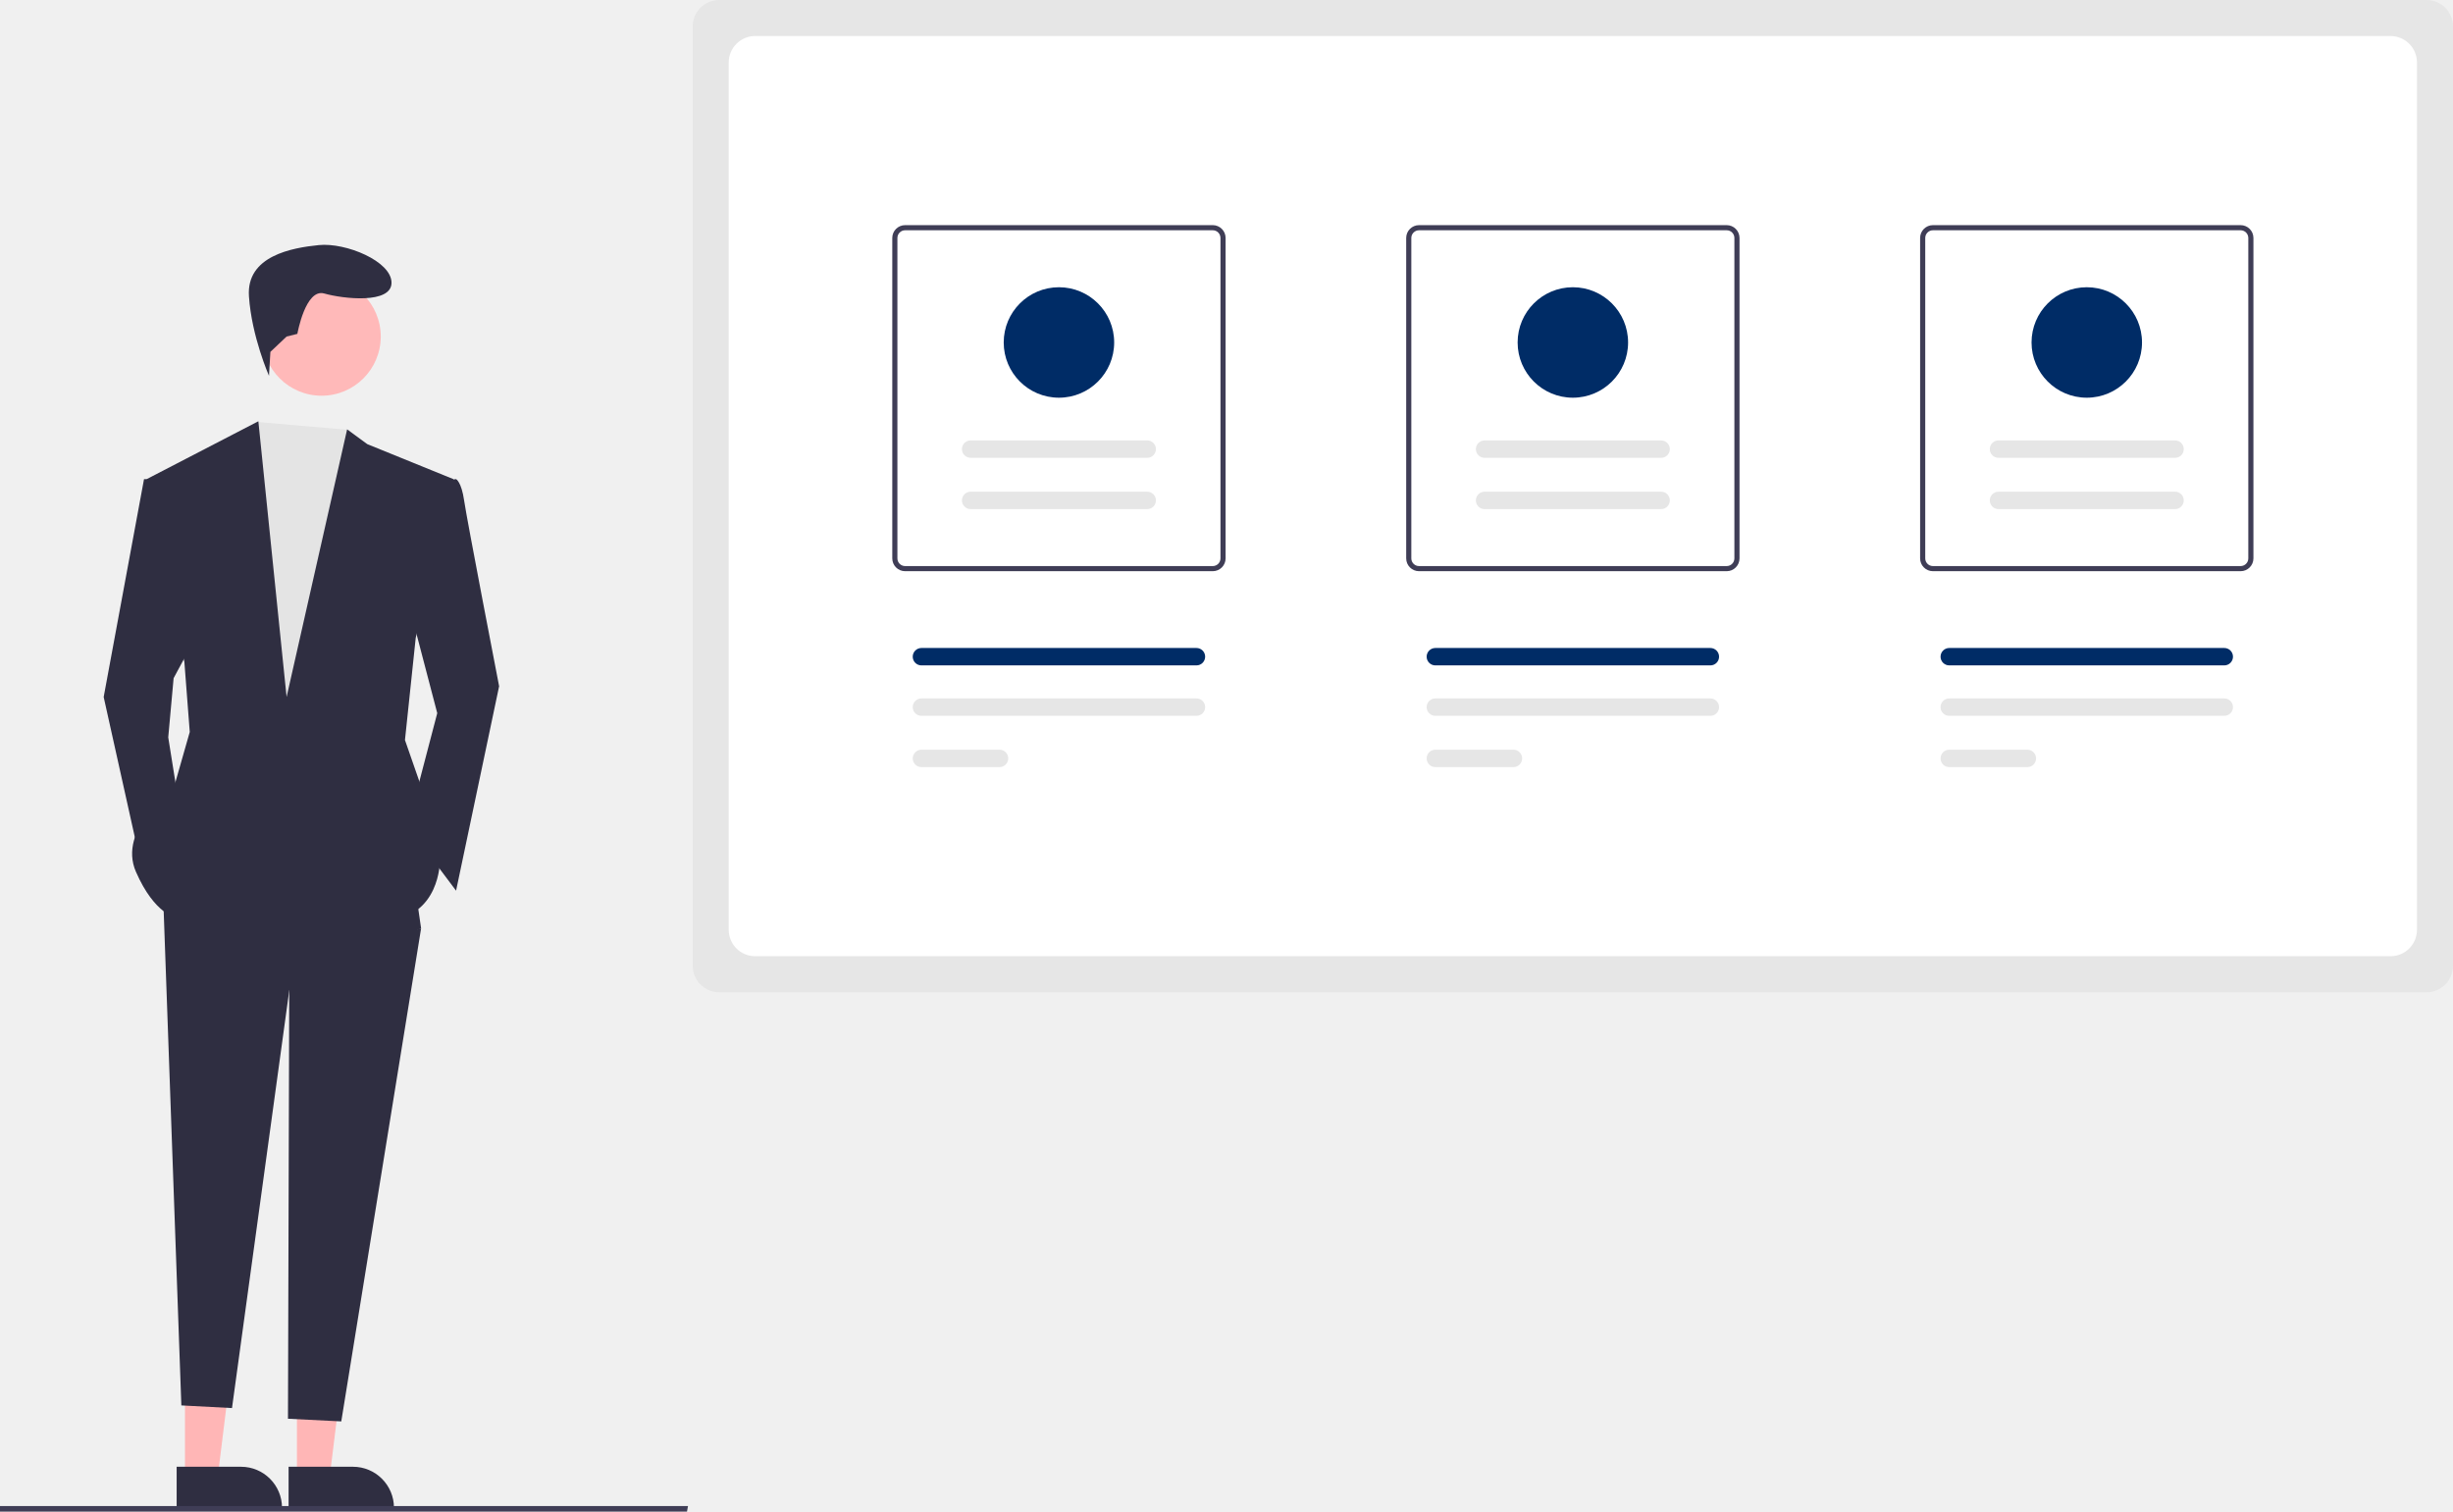
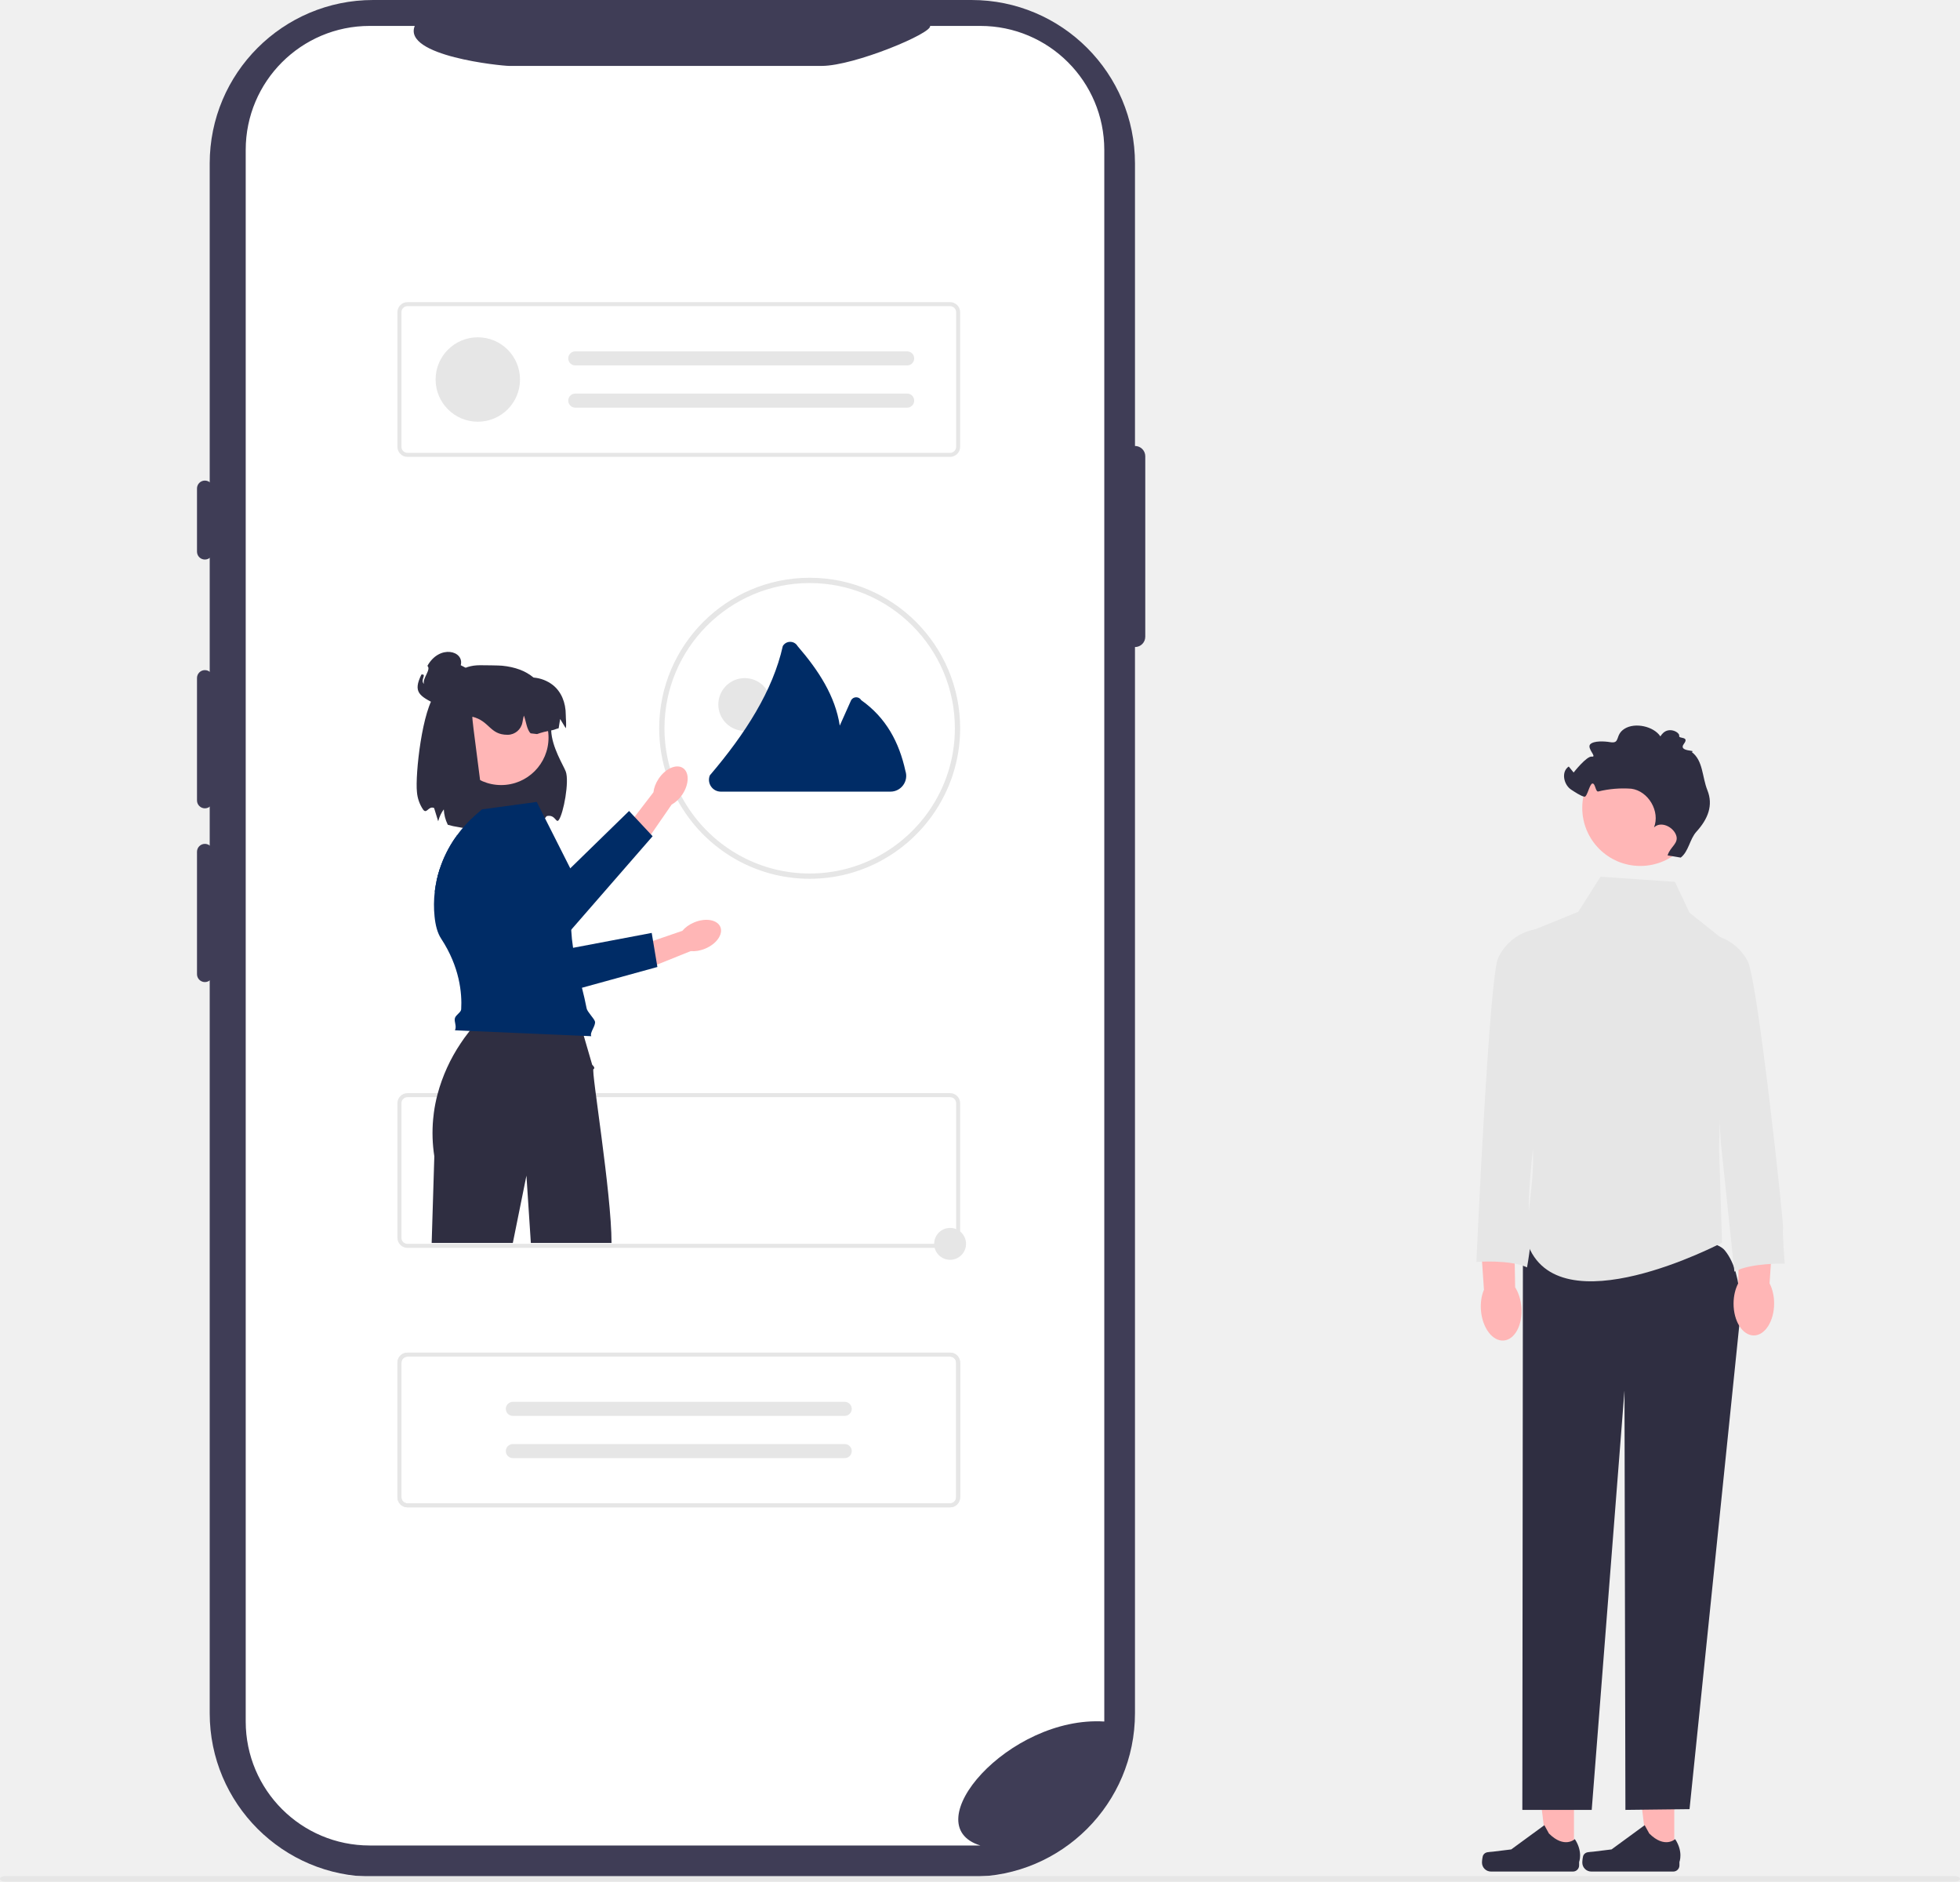
- <svg xmlns="http://www.w3.org/2000/svg" data-name="Layer 1" width="920.297" height="567.136" viewBox="0 0 920.297 567.136">
-   <path d="M1050.238,538.702H409.649a9.922,9.922,0,0,1-9.911-9.911V176.343a9.922,9.922,0,0,1,9.911-9.911H1050.238a9.922,9.922,0,0,1,9.911,9.911V528.791A9.922,9.922,0,0,1,1050.238,538.702Z" transform="translate(-139.8516 -166.432)" fill="#e6e6e6" />
-   <path d="M1036.723,525.187H423.163a9.922,9.922,0,0,1-9.911-9.911V189.857a9.922,9.922,0,0,1,9.911-9.911h613.56a9.922,9.922,0,0,1,9.911,9.911V515.276A9.922,9.922,0,0,1,1036.723,525.187Z" transform="translate(-139.8516 -166.432)" fill="#fff" />
-   <path d="M594.852,380.736H479.42a4.815,4.815,0,0,1-4.81-4.81V255.709a4.815,4.815,0,0,1,4.81-4.81H594.852a4.815,4.815,0,0,1,4.81,4.81V375.926A4.815,4.815,0,0,1,594.852,380.736ZM479.42,252.823a2.889,2.889,0,0,0-2.886,2.886V375.926a2.889,2.889,0,0,0,2.886,2.886H594.852a2.889,2.889,0,0,0,2.886-2.886V255.709a2.889,2.889,0,0,0-2.886-2.886Z" transform="translate(-139.8516 -166.432)" fill="#3f3d56" />
-   <path d="M787.659,380.736H672.228a4.815,4.815,0,0,1-4.81-4.81V255.709a4.815,4.815,0,0,1,4.81-4.81H787.659a4.815,4.815,0,0,1,4.81,4.81V375.926A4.815,4.815,0,0,1,787.659,380.736ZM672.228,252.823a2.889,2.889,0,0,0-2.886,2.886V375.926a2.889,2.889,0,0,0,2.886,2.886H787.659a2.889,2.889,0,0,0,2.886-2.886V255.709a2.889,2.889,0,0,0-2.886-2.886Z" transform="translate(-139.8516 -166.432)" fill="#3f3d56" />
-   <path d="M980.466,380.736H865.035a4.815,4.815,0,0,1-4.81-4.81V255.709a4.815,4.815,0,0,1,4.81-4.81H980.466a4.815,4.815,0,0,1,4.81,4.81V375.926A4.815,4.815,0,0,1,980.466,380.736ZM865.035,252.823a2.889,2.889,0,0,0-2.886,2.886V375.926a2.889,2.889,0,0,0,2.886,2.886H980.466a2.889,2.889,0,0,0,2.886-2.886V255.709a2.889,2.889,0,0,0-2.886-2.886Z" transform="translate(-139.8516 -166.432)" fill="#3f3d56" />
-   <path d="M514.846,454.234a3.265,3.265,0,1,0,.003-6.531H485.547a3.265,3.265,0,1,0,0,6.531H514.846Z" transform="translate(-139.8516 -166.432)" fill="#e6e6e6" />
-   <path d="M588.725,434.996a3.265,3.265,0,1,0,.012-6.531H485.547a3.265,3.265,0,0,0,0,6.531Z" transform="translate(-139.8516 -166.432)" fill="#e6e6e6" />
-   <path d="M707.653,454.234a3.265,3.265,0,0,0,0-6.531h-29.299a3.265,3.265,0,1,0,0,6.531Z" transform="translate(-139.8516 -166.432)" fill="#e6e6e6" />
-   <path d="M781.533,434.996a3.265,3.265,0,0,0,0-6.531H678.354a3.265,3.265,0,0,0,0,6.531Z" transform="translate(-139.8516 -166.432)" fill="#e6e6e6" />
-   <path d="M900.461,454.234a3.265,3.265,0,0,0,0-6.531H871.161a3.265,3.265,0,1,0-.003,6.531H900.461Z" transform="translate(-139.8516 -166.432)" fill="#e6e6e6" />
-   <path d="M974.34,434.996a3.265,3.265,0,0,0,0-6.531H871.161a3.265,3.265,0,1,0-.012,6.531H974.34Z" transform="translate(-139.8516 -166.432)" fill="#e6e6e6" />
-   <path d="M588.725,416.075a3.265,3.265,0,0,0,.003-6.531H485.547a3.265,3.265,0,1,0,0,6.531H588.725Z" transform="translate(-139.8516 -166.432)" fill="#002c66" />
-   <path d="M781.533,416.075a3.265,3.265,0,0,0,0-6.531H678.354a3.265,3.265,0,1,0,0,6.531Z" transform="translate(-139.8516 -166.432)" fill="#002c66" />
-   <path d="M974.34,416.075a3.265,3.265,0,0,0,0-6.531H871.161a3.265,3.265,0,0,0-.003,6.531H974.34Z" transform="translate(-139.8516 -166.432)" fill="#002c66" />
-   <path d="M570.256,357.438a3.265,3.265,0,0,0,0-6.531H504.016a3.265,3.265,0,1,0-.012,6.531h66.251Z" transform="translate(-139.8516 -166.432)" fill="#e6e6e6" />
-   <path d="M570.256,338.199a3.265,3.265,0,0,0,0-6.531H504.016a3.265,3.265,0,1,0-.012,6.531h66.251Z" transform="translate(-139.8516 -166.432)" fill="#e6e6e6" />
-   <circle cx="397.284" cy="128.488" r="20.722" fill="#002c66" />
-   <path d="M763.063,357.438a3.265,3.265,0,0,0,0-6.531H696.824a3.265,3.265,0,0,0,0,6.531Z" transform="translate(-139.8516 -166.432)" fill="#e6e6e6" />
-   <path d="M763.063,338.199a3.265,3.265,0,0,0,0-6.531H696.824a3.265,3.265,0,0,0,0,6.531Z" transform="translate(-139.8516 -166.432)" fill="#e6e6e6" />
-   <circle cx="590.092" cy="128.488" r="20.722" fill="#002c66" />
-   <path d="M955.87,357.438a3.265,3.265,0,1,0,.012-6.531H889.631a3.265,3.265,0,0,0,0,6.531Z" transform="translate(-139.8516 -166.432)" fill="#e6e6e6" />
-   <path d="M955.87,338.199a3.265,3.265,0,1,0,.012-6.531H889.631a3.265,3.265,0,0,0,0,6.531Z" transform="translate(-139.8516 -166.432)" fill="#e6e6e6" />
-   <circle cx="782.899" cy="128.488" r="20.722" fill="#002c66" />
-   <polygon points="69.4 554.299 81.66 554.299 87.492 507.011 69.398 507.012 69.4 554.299" fill="#ffb6b6" />
-   <path d="M206.124,716.729l24.144-.001h.001A15.387,15.387,0,0,1,245.656,732.114v.5l-39.531.001Z" transform="translate(-139.8516 -166.432)" fill="#2f2e41" />
-   <polygon points="111.4 554.299 123.66 554.299 129.492 507.011 111.398 507.012 111.4 554.299" fill="#ffb6b6" />
-   <path d="M248.124,716.729l24.144-.001h.001A15.387,15.387,0,0,1,287.656,732.114v.5l-39.531.001Z" transform="translate(-139.8516 -166.432)" fill="#2f2e41" />
-   <polygon points="157.987 348.297 128.038 533.282 108.038 532.282 108.534 362.427 157.987 348.297" fill="#2f2e41" />
-   <path d="M217.099,458.212l72.666,1.009,8.074,55.508-49.453,23.213L226.89,694.714l-19-1-6.939-194.124Z" transform="translate(-139.8516 -166.432)" fill="#2f2e41" />
-   <circle cx="120.645" cy="126.263" r="22.203" fill="#ffb9b9" />
-   <polygon points="131.038 161.282 143.858 177.735 137.802 303.89 90.368 302.881 82.294 192.874 92.386 164.615 96.038 158.282 131.038 161.282" fill="#e4e4e4" />
-   <path d="M292.792,391.601l11.102,42.388-11.102,42.388,18.166,24.222,16.148-76.703s-12.111-62.573-13.12-69.638-3.028-8.074-3.028-8.074l-8.074,1.009Z" transform="translate(-139.8516 -166.432)" fill="#2f2e41" />
-   <polygon points="72.202 241.317 65.137 254.438 63.118 276.641 67.155 301.872 53.026 325.085 38.897 261.502 54.035 179.753 60.091 179.753 72.202 241.317" fill="#2f2e41" />
-   <path d="M241.295,298.447l-.526,8.976s-6.512-14.727-7.522-29.865,16.148-18.166,26.24-19.176S286.737,264.437,286.737,272.511s-18.166,6.055-25.231,4.037-10.092,15.139-10.092,15.139l-4.037,1.009Z" transform="translate(-139.8516 -166.432)" fill="#2f2e41" />
-   <path d="M295.82,405.731l-4.037,38.351,8.074,23.213,5.046,22.203s-0,21.194-20.185,22.203-78.721-1.009-78.721-1.009-8.074-1.009-15.139-17.157,14.129-31.287,14.129-31.287l6.056-21.194L209.025,414.814l-14.13-68.629,41.884-21.699,10.597,103.448,22.708-100.42,7.569,5.551,32.296,13.12Z" transform="translate(-139.8516 -166.432)" fill="#2f2e41" />
-   <polygon points="257.738 567.136 0 567.136 0 565.03 258.12 565.03 257.738 567.136" fill="#3f3d56" />
+ <svg xmlns="http://www.w3.org/2000/svg" width="742.417" height="712.574" viewBox="0 0 742.417 712.574">
+   <g>
+     <polygon points="596.195 702.752 586.165 702.751 581.393 664.061 596.197 664.062 596.195 702.752" fill="#ffb6b6" />
+     <path d="M561.829,702.524h0c-.312,.526-.477,2.224-.477,2.835h0c0,1.88,1.524,3.404,3.404,3.404h31.064c1.283,0,2.323-1.04,2.323-2.323v-1.293s1.537-3.887-1.627-8.678c0,0-3.932,3.751-9.808-2.124l-1.733-3.139-12.542,9.173-6.952,.856c-1.521,.187-2.869-.029-3.652,1.289h-0Z" fill="#2f2e41" />
+   </g>
+   <g>
+     <polygon points="634.195 702.752 624.165 702.751 619.393 664.061 634.197 664.062 634.195 702.752" fill="#ffb6b6" />
+     <path d="M599.829,702.524h0c-.312,.526-.477,2.224-.477,2.835h0c0,1.88,1.524,3.404,3.404,3.404h31.064c1.283,0,2.323-1.04,2.323-2.323v-1.293s1.537-3.887-1.627-8.678c0,0-3.932,3.751-9.808-2.124l-1.733-3.139-12.542,9.173-6.952,.856c-1.521,.187-2.869-.029-3.652,1.289h-0Z" fill="#2f2e41" />
+   </g>
+   <path d="M576.862,470.555l-.222,214.858h26.277l12.411-158.882,.354,158.882,24.286-.284,18.8-182.77s2.531-19.083-5.444-28.836c-7.975-9.753-76.462-2.968-76.462-2.968v0Z" fill="#2f2e41" />
+   <path d="M576.278,495.013c.535,6.646-2.459,12.31-6.689,12.651-4.229,.341-8.092-4.771-8.627-11.418-.234-2.909,.208-5.63,1.134-7.799l-1.915-28.191,13.248-.617,.481,27.856c1.261,1.993,2.133,4.608,2.367,7.517Z" fill="#ffb6b6" />
+   <path id="b-329" d="M429.914,168.892h0V61.915C429.914,27.72,402.194,0,367.999,0H141.349c-34.195-.001-61.915,27.719-61.916,61.914V648.798c0,34.195,27.72,61.915,61.915,61.915h226.648c34.195,0,61.915-27.72,61.915-61.915V245.04h0c2.154,0,3.9-1.746,3.9-3.9l.003-68.348c0-2.154-1.746-3.9-3.9-3.9Z" fill="#3f3d56" />
+   <path id="c-330" d="M418.287,56.767V651.942c-36.184-2.223-72.007,39.266-46.942,46.952H140.045c-25.936,.004-46.965-21.016-46.973-46.952V56.767c.008-25.935,21.036-46.954,46.971-46.951h17.058c-4.645,11.424,32.846,15.14,35.72,15.144h118.459c12.332-.016,42.084-12.482,41.001-15.144h19.055c25.925,.004,46.942,21.017,46.951,46.942l0,.009h-0Z" fill="#fff" />
+   <path id="d-331" d="M359.881,472.576H154.344c-2.101-.002-3.804-1.705-3.806-3.806v-50.984c.003-2.101,1.705-3.803,3.806-3.806h205.537c2.101,.003,3.803,1.705,3.806,3.806v50.985c-.003,2.1-1.706,3.802-3.806,3.805Zm-205.537-57.074c-1.261,.001-2.283,1.023-2.284,2.284v50.985c.001,1.261,1.023,2.283,2.284,2.284h205.537c1.261-.001,2.283-1.023,2.284-2.284v-50.985c-.001-1.261-1.023-2.283-2.284-2.284H154.344Z" fill="#e6e6e6" />
+   <path id="e-332" d="M359.881,570.835H154.344c-2.101-.002-3.804-1.705-3.806-3.806v-50.984c.003-2.101,1.705-3.803,3.806-3.806h205.537c2.101,.003,3.803,1.705,3.806,3.806v50.985c-.003,2.101-1.705,3.803-3.806,3.806v-.001Zm-205.537-57.074c-1.261,.001-2.283,1.023-2.284,2.284v50.985c.001,1.261,1.023,2.283,2.284,2.284h205.537c1.261-.001,2.283-1.023,2.284-2.284v-50.985c-.001-1.261-1.023-2.283-2.284-2.284H154.344Z" fill="#e6e6e6" />
+   <path id="f-333" d="M740.479,712.574H1.938c-1.071,0-1.938-.468-1.938-1.045s.868-1.045,1.938-1.045H740.479c1.07,0,1.938,.468,1.938,1.045s-.867,1.045-1.938,1.045Z" fill="#e6e6e6" />
+   <path id="g-334" d="M165.238,262.39c.231-.257,.462-.5,.7-.749,5.8-6.1,8.849-9.716,15.928-9.716,1.313,0,7.104,.06,8.304,.179,4.971,.487,8.946,1.985,11.926,4.494,4.4,3.704,6.606,9.584,6.617,17.641,0,.446,.026,1.277,.067,2.38,.262,6.428,4.672,13.255,5.528,15.574,1.39,3.776-.856,15.871-2.656,18.338-1.046,1.441-1.257-2.171-4.472-1.494-.59,.128-3.059,4.9-3.726,4.992-3.447,.457-6.923,.663-10.4,.616-.456,0-.913,0-1.39-.01h-.005c-1.647-.01-3.406-.057-5.273-.128-4.957-.101-9.895-.653-14.753-1.647h-.005c-.641-.144-1.272-.308-1.888-.482l-.113-.031-.051-.1c-.879-1.789-1.38-3.739-1.472-5.73-.94,1.268-1.633,2.702-2.042,4.227l-.077,.293-1.556-5.042c-2.169-.933-2.77,2.486-4.169,.585-1.338-1.983-2.14-4.279-2.329-6.664-.701-6.477,1.962-31.566,7.307-37.526Z" fill="#2f2e41" />
+   <path id="h-335" d="M163.509,470.703h30.742l5.155-25.489,1.672,25.489h30.557c.015-18.891-7.773-65.432-6.841-65.823s-.475-1.631-.475-1.631l-4.984-17.114-.467-1.611h-35.584c-2.048,1.924-3.937,4.01-5.648,6.238-.58,.739-1.185,1.539-1.806,2.4-.431,.61-.877,1.252-1.323,1.924-3.965,5.903-6.929,12.419-8.772,19.287v.005c-.313,1.175-.59,2.377-.831,3.606v.005c-.215,1.093-.405,2.2-.554,3.334-.113,.826-.21,1.662-.282,2.508-.428,4.689-.278,9.413,.446,14.065l-1.005,32.807Z" fill="#2f2e41" />
+   <circle id="i" cx="189.828" cy="279.359" r="17.946" fill="#ffb6b6" />
+   <path id="j-336" d="M178.036,257.055h17.569c2.125-.495,4.315-.649,6.489-.457,2.671,.204,5.223,1.19,7.336,2.837,3.144,2.524,4.878,6.546,4.878,11.326-.009,1.528,.305,3.54,0,5.038l-2.136-3.521-.565,3.521c-1.621,.415-1.201,.497-2.829,.82-.39,.077-.785,.154-1.18,.226-2.134,.395-4.169,1.15-4.169,1.15l-2.423-.278c-1.514-1.392-1.768-4.831-2.577-6.722-.158,.552-.353,1.524-.543,2.577-.489,2.711-2.855,4.696-5.61,4.698l-.047-0c-6.74-.005-6.738-5.223-13.282-6.836-.431-.1,3.969,30.405,3.544,30.292l-13.479-8.665,1.74-28.721c.004-4.021,3.263-7.28,7.284-7.284l-0,0h-0Z" fill="#2f2e41" />
+   <path id="k-337" d="M159.618,255.463c-3.235,6.614-.882,8.1,5.732,11.336,6.614,3.235,14.985,6.995,18.22,.38,3.235-6.614-2.431-12.019-9.045-15.254,1.412-5.482-8.046-7.994-12.637,.256,1.577,1.318-2.054,4.9-1.273,6.801-1.612-1.301,1.182-3.793-.874-3.541-.041,.007-.079,.013-.123,.021l0,0Z" fill="#2f2e41" />
+   <path id="l-338" d="M359.881,570.835H154.344c-2.101-.002-3.804-1.705-3.806-3.806v-50.984c.003-2.101,1.705-3.803,3.806-3.806h205.537c2.101,.003,3.803,1.705,3.806,3.806v50.985c-.003,2.101-1.705,3.803-3.806,3.806v-.001Zm-205.537-57.074c-1.261,.001-2.283,1.023-2.284,2.284v50.985c.001,1.261,1.023,2.283,2.284,2.284h205.537c1.261-.001,2.283-1.023,2.284-2.284v-50.985c-.001-1.261-1.023-2.283-2.284-2.284H154.344Z" fill="#e6e6e6" />
+   <path id="m-339" d="M194.259,530.879c-1.472,0-2.664,1.193-2.664,2.664s1.193,2.664,2.664,2.664h125.605c1.471,.056,2.709-1.09,2.765-2.561,.056-1.471-1.09-2.709-2.561-2.765-.039-.001-.078-.002-.117-.002h-125.692v-.001h0Z" fill="#e6e6e6" />
+   <path id="n-340" d="M194.259,546.865c-1.472,0-2.664,1.193-2.664,2.664s1.193,2.664,2.664,2.664h125.605c1.471,.056,2.709-1.09,2.765-2.561,.056-1.471-1.09-2.709-2.561-2.765-.039-.001-.078-.002-.117-.002h-125.692v-.001h0Z" fill="#e6e6e6" />
+   <path id="o-341" d="M359.881,173.019H154.344c-2.101-.002-3.804-1.705-3.806-3.806v-50.984c.003-2.101,1.705-3.803,3.806-3.806h205.537c2.101,.003,3.803,1.705,3.806,3.806v50.985c-.003,2.101-1.705,3.803-3.806,3.806v-.001Zm-205.537-57.074c-1.261,.001-2.283,1.023-2.284,2.284v50.985c.001,1.261,1.023,2.283,2.284,2.284h205.537c1.261-.001,2.283-1.023,2.284-2.284v-50.985c-.001-1.261-1.023-2.283-2.284-2.284H154.344Z" fill="#e6e6e6" />
+   <path id="p-342" d="M217.908,133.063c-1.472,0-2.664,1.193-2.664,2.664s1.193,2.664,2.664,2.664h125.605c1.471,.056,2.709-1.09,2.765-2.561,.056-1.471-1.09-2.709-2.561-2.765-.039-.001-.078-.002-.117-.002h-125.692v-.001h0Z" fill="#e6e6e6" />
+   <path id="q-343" d="M217.908,149.049c-1.472,0-2.664,1.193-2.664,2.664s1.193,2.664,2.664,2.664h125.605c1.471,.056,2.709-1.09,2.765-2.561,.056-1.471-1.09-2.709-2.561-2.765-.039-.001-.078-.002-.117-.002h-125.692v-.001h0Z" fill="#e6e6e6" />
+   <circle id="r" cx="180.987" cy="143.72" r="15.986" fill="#e6e6e6" />
+   <path id="s-344" d="M634.448,333.951l-28.2-1.939-8.438,13.3-20.321,8.262v65.539c2.114,6.346,3.207,12.987,3.238,19.675-.078,13.057-3.433,28.438-2.272,31.807,11.36,32.943,73.837,0,73.837,0l-1.136-35.215,1.542-79.584-12.767-10.183-5.483-11.662Z" fill="#e6e6e6" />
+   <path id="t-345" d="M582.091,351.83l-.332,.056c-6.279,1.063-11.63,5.155-14.3,10.937-3.434,7.427-8.226,115.071-8.226,115.071,0,0,12.809-.972,19.184,2.075,0,0,2.878-15.853,1.154-18.61s1.505-30.328,1.505-30.328c7.009-18.326,4.243-48.487,1.015-79.201Z" fill="#e6e6e6" />
+   <path d="M672.011,493.695c-.024,6.668-3.483,12.061-7.726,12.046s-7.664-5.433-7.64-12.101c.01-2.919,.679-5.593,1.784-7.677l.455-28.252,13.253,.496-1.856,27.799c1.09,2.091,1.739,4.77,1.729,7.689h0Z" fill="#ffb6b6" />
+   <path id="u-346" d="M646.838,353.776l.335,.039c6.323,.746,11.871,4.562,14.829,10.2,3.8,7.244,13.713,99.464,13.396,101.147s.623,13.369,.623,13.369c0,0-12.842-.324-19.055,3.04l-5.126-48.743-5.002-79.052Z" fill="#e6e6e6" />
+   <g>
+     <path d="M77.61,181.995c-1.65,0-2.991,1.341-2.991,2.991v23.927c0,1.65,1.341,2.991,2.991,2.991s2.991-1.341,2.991-2.991v-23.927c0-1.65-1.341-2.991-2.991-2.991Z" fill="#3f3d56" />
+     <path d="M77.61,253.777c-1.65,0-2.991,1.341-2.991,2.991v46.359c0,1.65,1.341,2.991,2.991,2.991s2.991-1.341,2.991-2.991v-46.359c0-1.65-1.341-2.991-2.991-2.991Z" fill="#3f3d56" />
+     <path d="M77.61,319.576c-1.65,0-2.991,1.341-2.991,2.991v46.359c0,1.65,1.341,2.991,2.991,2.991s2.991-1.341,2.991-2.991v-46.359c0-1.65-1.341-2.991-2.991-2.991Z" fill="#3f3d56" />
+   </g>
+   <circle cx="282.09" cy="266.799" r="10" fill="#e6e6e6" />
+   <path d="M326.23,265.169c-.4-.69-1.12-1.11-1.92-1.11-.8,0-1.52,.42-1.92,1.11l-4.3,9.63c-1.705-11.215-8.039-20.928-15.98-30.12-.59-1.01-1.63-1.61-2.8-1.61-1.17,0-2.21,.6-2.8,1.61-3.756,16.812-14.049,33.033-27.637,48.956-1.184,2.951,.989,6.164,4.169,6.164h64.239c4.061,0,6.939-3.964,5.681-7.825-2.371-10.863-7.326-20.173-16.731-26.805Z" fill="#002c66" />
+   <path d="M306.69,218.799c-31.43,0-57,25.57-57,57,0,12.74,4.2,24.52,11.3,34.02,10.4,13.94,27.01,22.98,45.7,22.98,19.21,0,36.23-9.55,46.56-24.15,6.57-9.29,10.44-20.63,10.44-32.85,0-31.43-25.57-57-57-57v0Zm45.45,87.93c-9.91,14.52-26.59,24.07-45.45,24.07-18.35,0-34.62-9.03-44.61-22.87-6.54-9.04-10.39-20.15-10.39-32.13,0-30.33,24.67-55,55-55,30.32,0,55,24.67,55,55,0,11.46-3.52,22.11-9.55,30.93Z" fill="#e6e6e6" />
+   <g>
+     <path d="M249.497,294.886h0c2.611-3.883,6.73-5.684,9.201-4.023s2.358,6.156-.253,10.038c-1.143,1.7-2.575,3-4.031,3.786l-11.268,16.314-7.543-5.451,11.908-15.504c.178-1.645,.843-3.462,1.985-5.162h0l-0,0Z" fill="#ffb6b6" />
+     <path d="M247.2,316.68l-30.84,35.42-2.84,3.26-13.21-4.78-20.38-7.39h-.01l-15.24-5.52c.16-1.35,.38-2.69,.67-4.02,.31-1.46,.69-2.91,1.15-4.34,1.38-4.32,3.41-8.43,6.03-12.17,.98,.4,1.96,.88,2.95,1.43l22.72,9.84,12.64,5.47,5.17-5.04,22.27-21.72,2.08,2.23,.01,.01,6.21,6.66,.01,.01,.61,.65Z" fill="#002c66" />
+   </g>
+   <path d="M223.97,392.41l-51.64-2.23c.77-1.59-.4-3.24-.01-4.63,.35-1.21,2.31-2.18,2.37-3.31,.36-6.12-.57-16.08-7.59-26.77-1.45-2.22-2.16-5.12-2.49-8.35-.33-3.18-.3-6.34,.07-9.45,.16-1.35,.38-2.69,.67-4.02,.31-1.46,.69-2.91,1.15-4.34,1.38-4.32,3.41-8.43,6.03-12.17,.17-.26,.35-.51,.53-.76,.97-1.34,2.01-2.63,3.13-3.87,1.29-1.43,2.68-2.79,4.15-4.07l2.23-1.93,20.74-2.82,10.85,21.49,1.85,3.66,2,3.96c-1.15,5.39-1.66,10.18-1.74,14.55-.03,1.64,0,3.22,.09,4.75,.13,2.39,.37,4.66,.71,6.84,.82,5.35,2.13,10.21,3.36,15.13,.65,2.57,1.27,5.15,1.78,7.83,.24,1.26,2.77,3.74,3.13,4.88,.49,1.53-2.11,4.34-1.37,5.63Z" fill="#002c66" />
+   <g>
+     <path d="M262.963,349.306h0c4.322-1.793,8.75-1.018,9.891,1.733s-1.437,6.433-5.759,8.226c-1.892,.785-3.804,1.078-5.452,.928l-18.407,7.369-3.274-8.712,18.493-6.339c1.058-1.272,2.615-2.42,4.507-3.204h0l0-0Z" fill="#ffb6b6" />
+     <path d="M166.5,329.31c-.46,1.43-.84,2.88-1.15,4.34l34.2,46.17,20.88-5.75,28.58-7.87-.15-.89-1.5-9-.5-3.01-29.79,5.64-7.87,1.49-13.31-20.47h-.01l-7.69-11.83c-3.64-7.05-9.17-11.11-15.13-11.75l-6.56,12.93h-0Z" fill="#002c66" />
+   </g>
+   <circle cx="359.881" cy="471.055" r="6.04" fill="#e6e6e6" />
+   <circle id="v" cx="621.33" cy="305.945" r="21.995" fill="#ffb6b6" />
+   <path id="w-347" d="M636.636,324.772c3.059-2.394,3.356-6.957,5.966-9.834,4.364-4.809,6.415-9.984,4.129-15.682-2.022-5.04-1.592-11.236-5.948-14.48,2.139-.774-5.262,.001-2.979-3.03s-2.039-1.834-1.753-3.075-3.604-3.514-6.132-1.039c-.38,.372-.712,.79-.989,1.245-2.573-3.855-9.608-5.361-13.548-2.915-3.866,2.4-1.404,5.801-5.561,5.087-1.954-.336-6.172-.608-7.507,.858-1.254,1.584,2.704,4.813,.693,4.622-1.949-.368-6.94,6.026-6.94,6.026l-1.851-2.27c-2.941,1.917-1.975,6.918,.985,8.8,1.113,.708,3.687,2.473,4.981,2.633,1.047,.13,1.918-4.888,3-5,1.136-.118,1.147,3.281,2.236,3.014,4.104-1.006,8.342-1.356,12.556-1.037,6.437,.909,10.92,8.6,8.536,14.652,2.473-2.428,7.048-.413,8.329,2.807s-2.232,4.469-3.182,7.802" fill="#2f2e41" />
</svg>
